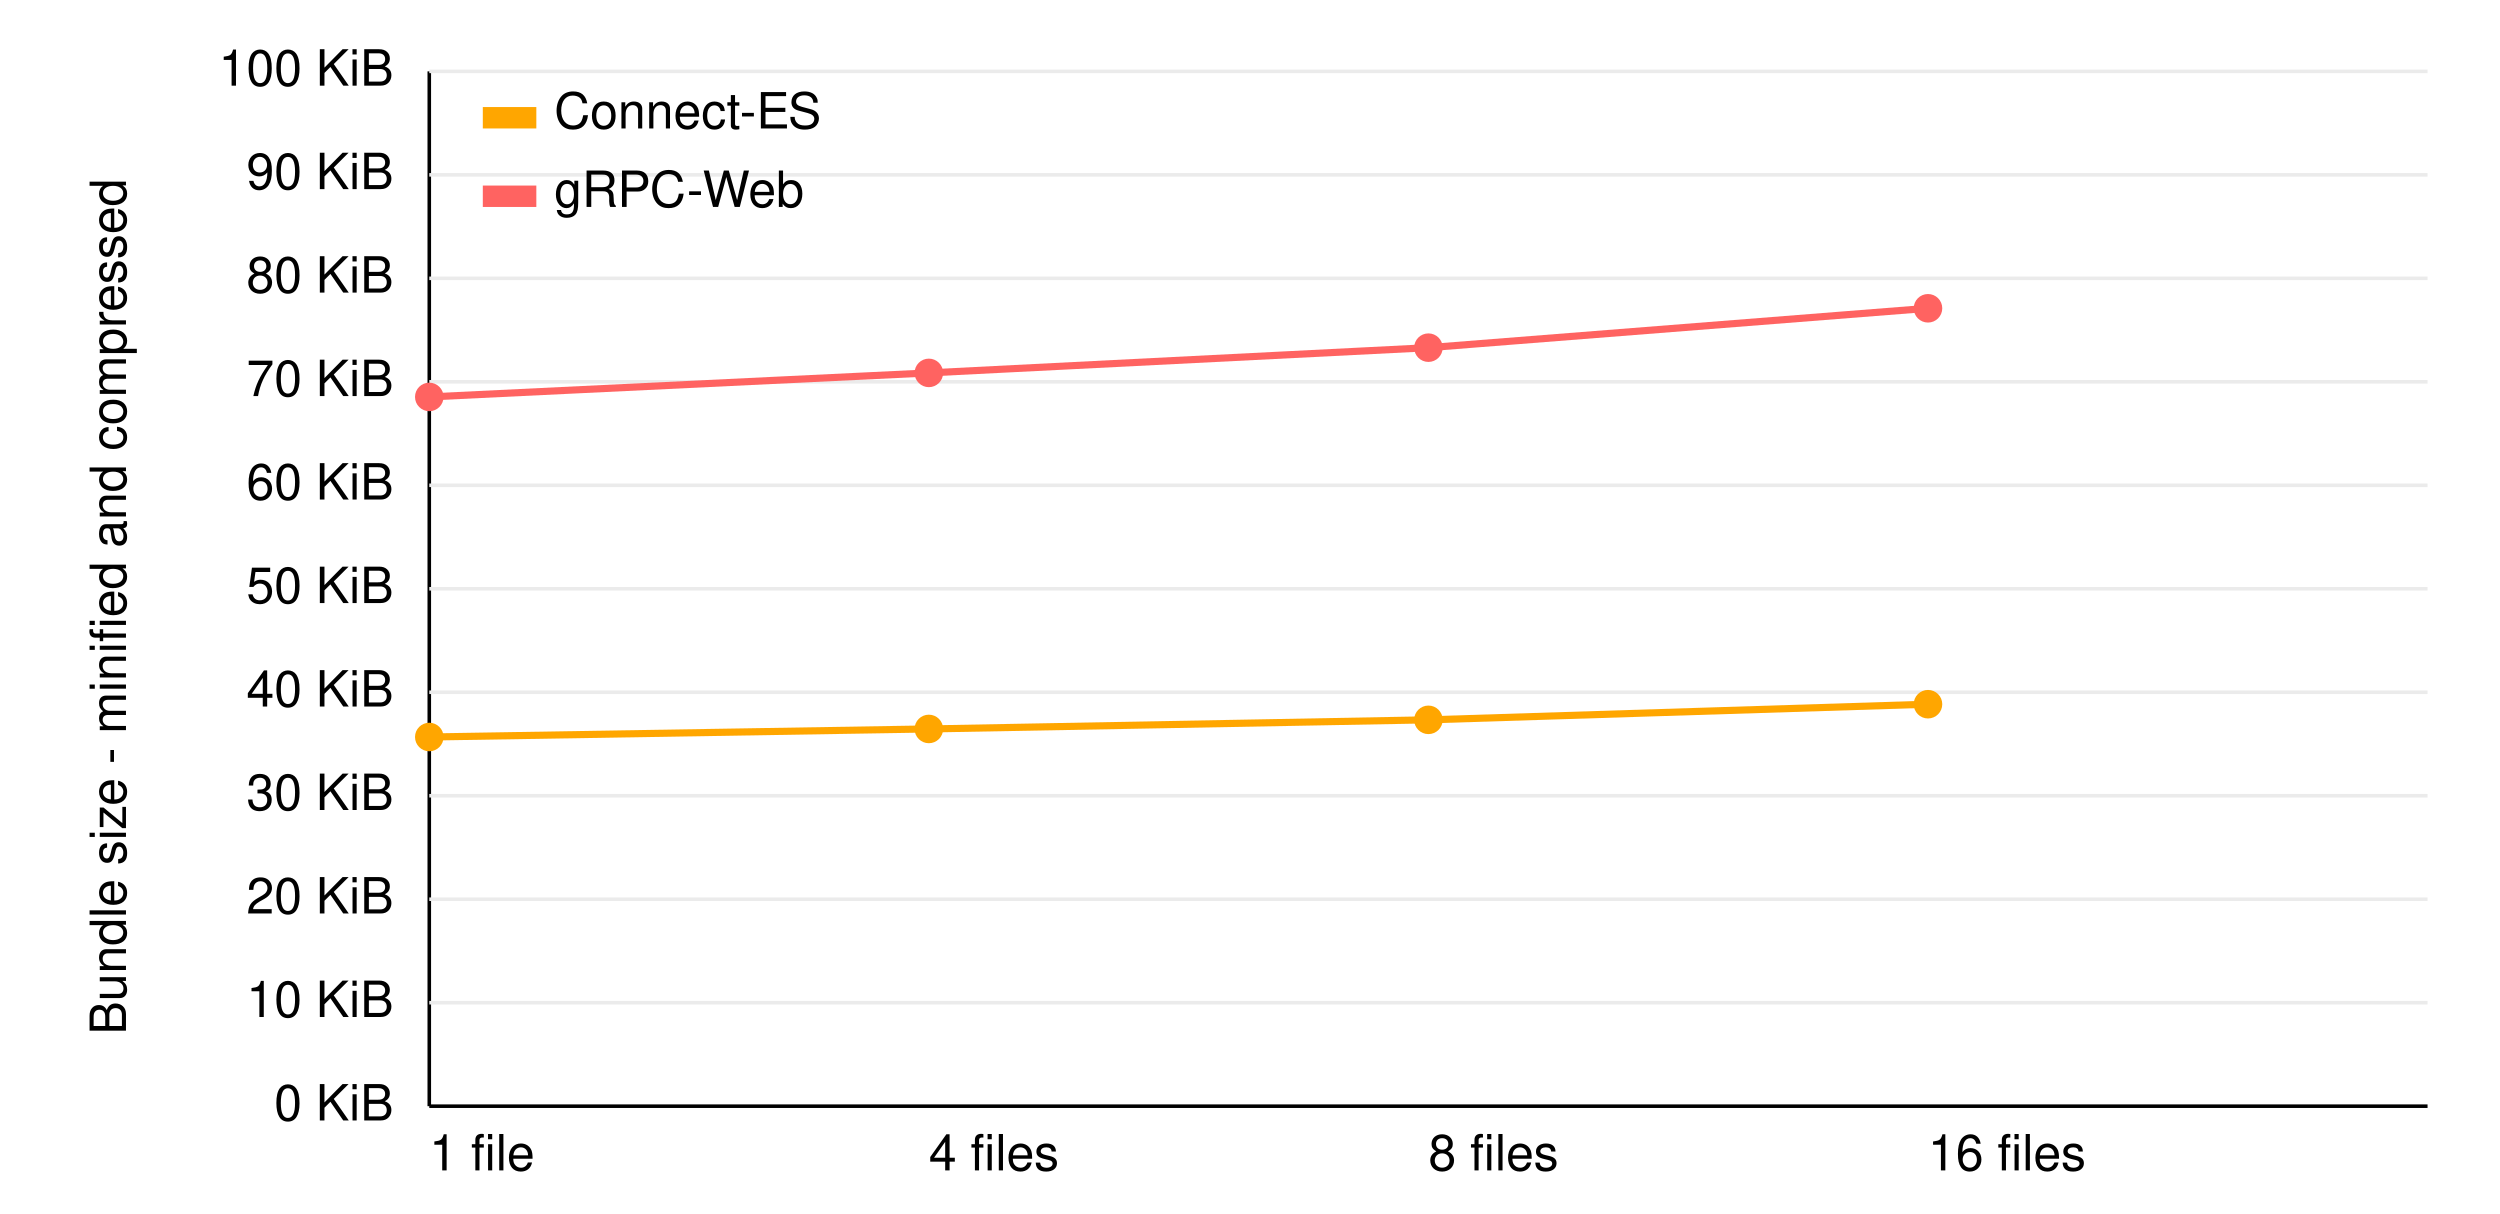
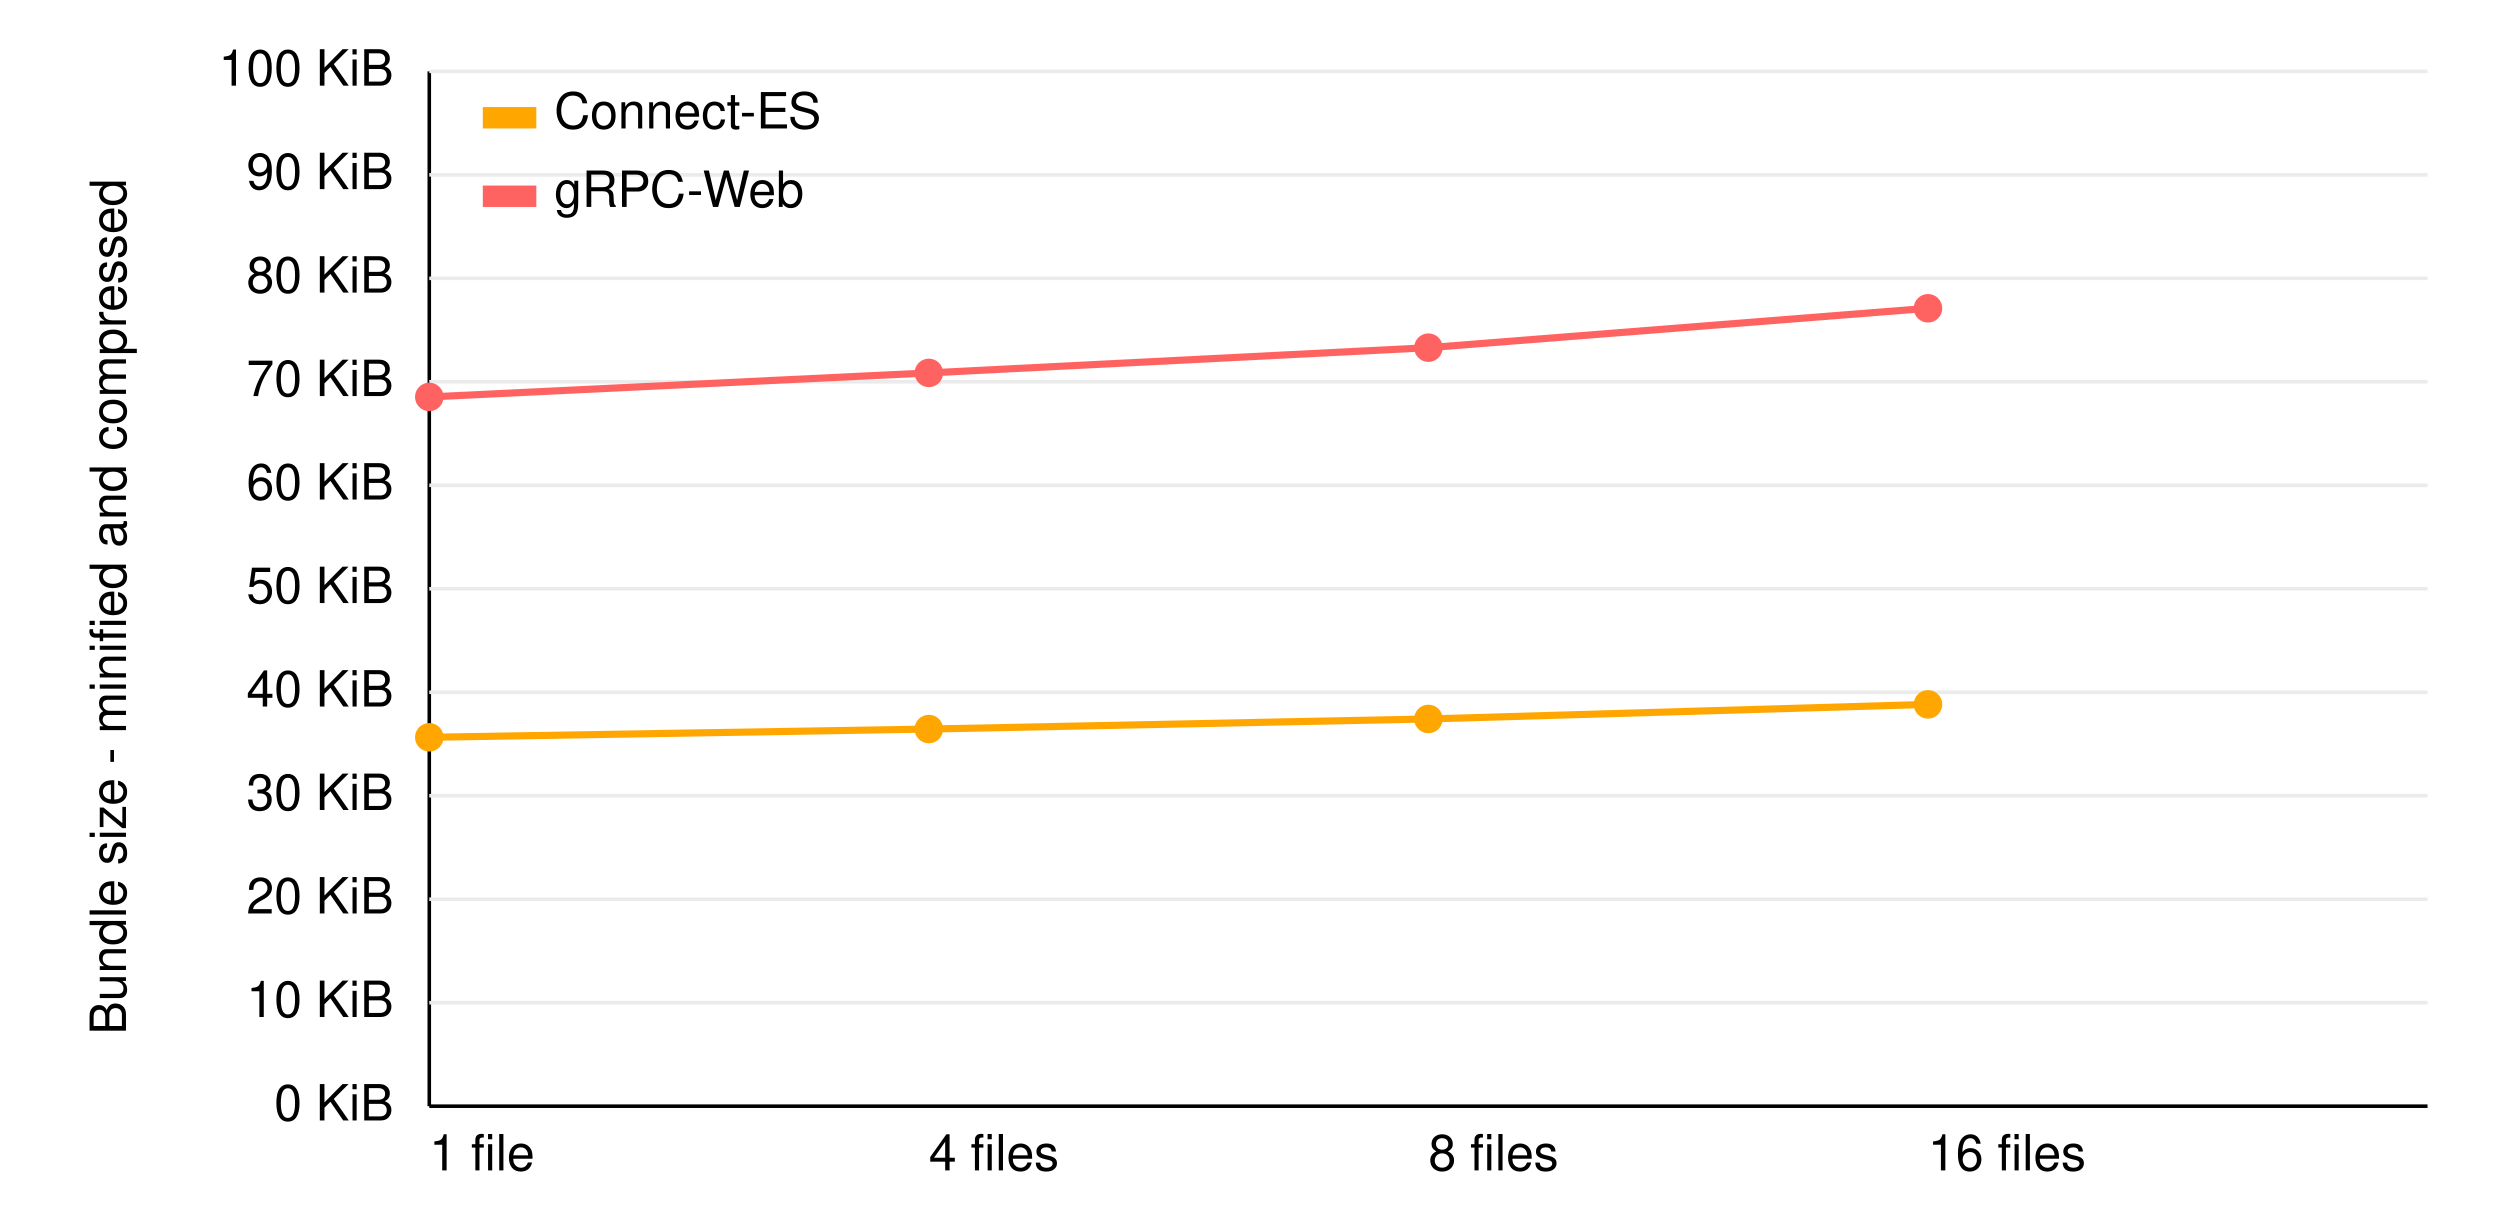
<svg xmlns="http://www.w3.org/2000/svg" version="1.1" width="680px" height="330px" viewBox="0 0 680 340" class="chart">
  <style>
      
      text {
        font: 14px Verdana, Helvetica, Arial, sans-serif;
      }
      
    </style>
  <g transform="translate(110,310)">
    <line y1="0" x2="560" stroke="black" />
    <text x="0" y="18" text-anchor="start">1 file</text>
    <text x="140" y="18" text-anchor="start">4 files</text>
    <text x="280" y="18" text-anchor="start">8 files</text>
    <text x="420" y="18" text-anchor="start">16 files</text>
  </g>
  <g transform="translate(110, 20)">
    <line x1="0" x2="0" y1="0" y2="290" stroke="black" />
    <g transform="rotate(-90), translate(-150,-85)">
      <text text-anchor="middle">Bundle size - minified and compressed</text>
    </g>
    <text x="-10" y="4" text-anchor="end">100 KiB</text>
    <line x1="0" x2="560" y1="0" y2="0" stroke="#ebebeb" />
    <text x="-10" y="33" text-anchor="end">90 KiB</text>
    <line x1="0" x2="560" y1="29" y2="29" stroke="#ebebeb" />
    <text x="-10" y="62" text-anchor="end">80 KiB</text>
    <line x1="0" x2="560" y1="58" y2="58" stroke="#ebebeb" />
    <text x="-10" y="91" text-anchor="end">70 KiB</text>
    <line x1="0" x2="560" y1="87" y2="87" stroke="#ebebeb" />
    <text x="-10" y="120" text-anchor="end">60 KiB</text>
    <line x1="0" x2="560" y1="116" y2="116" stroke="#ebebeb" />
    <text x="-10" y="149" text-anchor="end">50 KiB</text>
    <line x1="0" x2="560" y1="145" y2="145" stroke="#ebebeb" />
    <text x="-10" y="178" text-anchor="end">40 KiB</text>
    <line x1="0" x2="560" y1="174" y2="174" stroke="#ebebeb" />
    <text x="-10" y="207" text-anchor="end">30 KiB</text>
    <line x1="0" x2="560" y1="203" y2="203" stroke="#ebebeb" />
    <text x="-10" y="236" text-anchor="end">20 KiB</text>
    <line x1="0" x2="560" y1="232" y2="232" stroke="#ebebeb" />
    <text x="-10" y="265" text-anchor="end">10 KiB</text>
    <line x1="0" x2="560" y1="261" y2="261" stroke="#ebebeb" />
    <text x="-10" y="294" text-anchor="end">0 KiB</text>
  </g>
  <g transform="translate(110, 20)">
-     <polyline fill="none" stroke="#ffa600" stroke-width="2" points="0,186.54 140,184.283 280,181.729 420,177.347">
+     <polyline fill="none" stroke="#ffa600" stroke-width="2" points="0,186.622 140,184.311 280,181.479 420,177.398">
    </polyline>
-     <circle cx="0" cy="186.54" r="4" fill="#ffa600" />
-     <circle cx="140" cy="184.283" r="4" fill="#ffa600" />
-     <circle cx="280" cy="181.729" r="4" fill="#ffa600" />
-     <circle cx="420" cy="177.347" r="4" fill="#ffa600" />
+     <circle cx="0" cy="186.622" r="4" fill="#ffa600" />
+     <circle cx="140" cy="184.311" r="4" fill="#ffa600" />
+     <circle cx="280" cy="181.479" r="4" fill="#ffa600" />
+     <circle cx="420" cy="177.398" r="4" fill="#ffa600" />
  </g>
  <g transform="translate(110, 20)">
    <polyline fill="none" stroke="#ff6361" stroke-width="2" points="0,91.237 140,84.502 280,77.431 420,66.397">
    </polyline>
    <circle cx="0" cy="91.237" r="4" fill="#ff6361" />
    <circle cx="140" cy="84.502" r="4" fill="#ff6361" />
    <circle cx="280" cy="77.431" r="4" fill="#ff6361" />
    <circle cx="420" cy="66.397" r="4" fill="#ff6361" />
  </g>
  <g transform="translate(125, 30)">
    <g transform="translate(0, 0)">
      <rect width="15" height="6" fill="#ffa600" />
      <text x="20" y="6">Connect-ES</text>
    </g>
    <g transform="translate(0, 22)">
      <rect width="15" height="6" fill="#ff6361" />
      <text x="20" y="6">gRPC-Web</text>
    </g>
  </g>
</svg>
